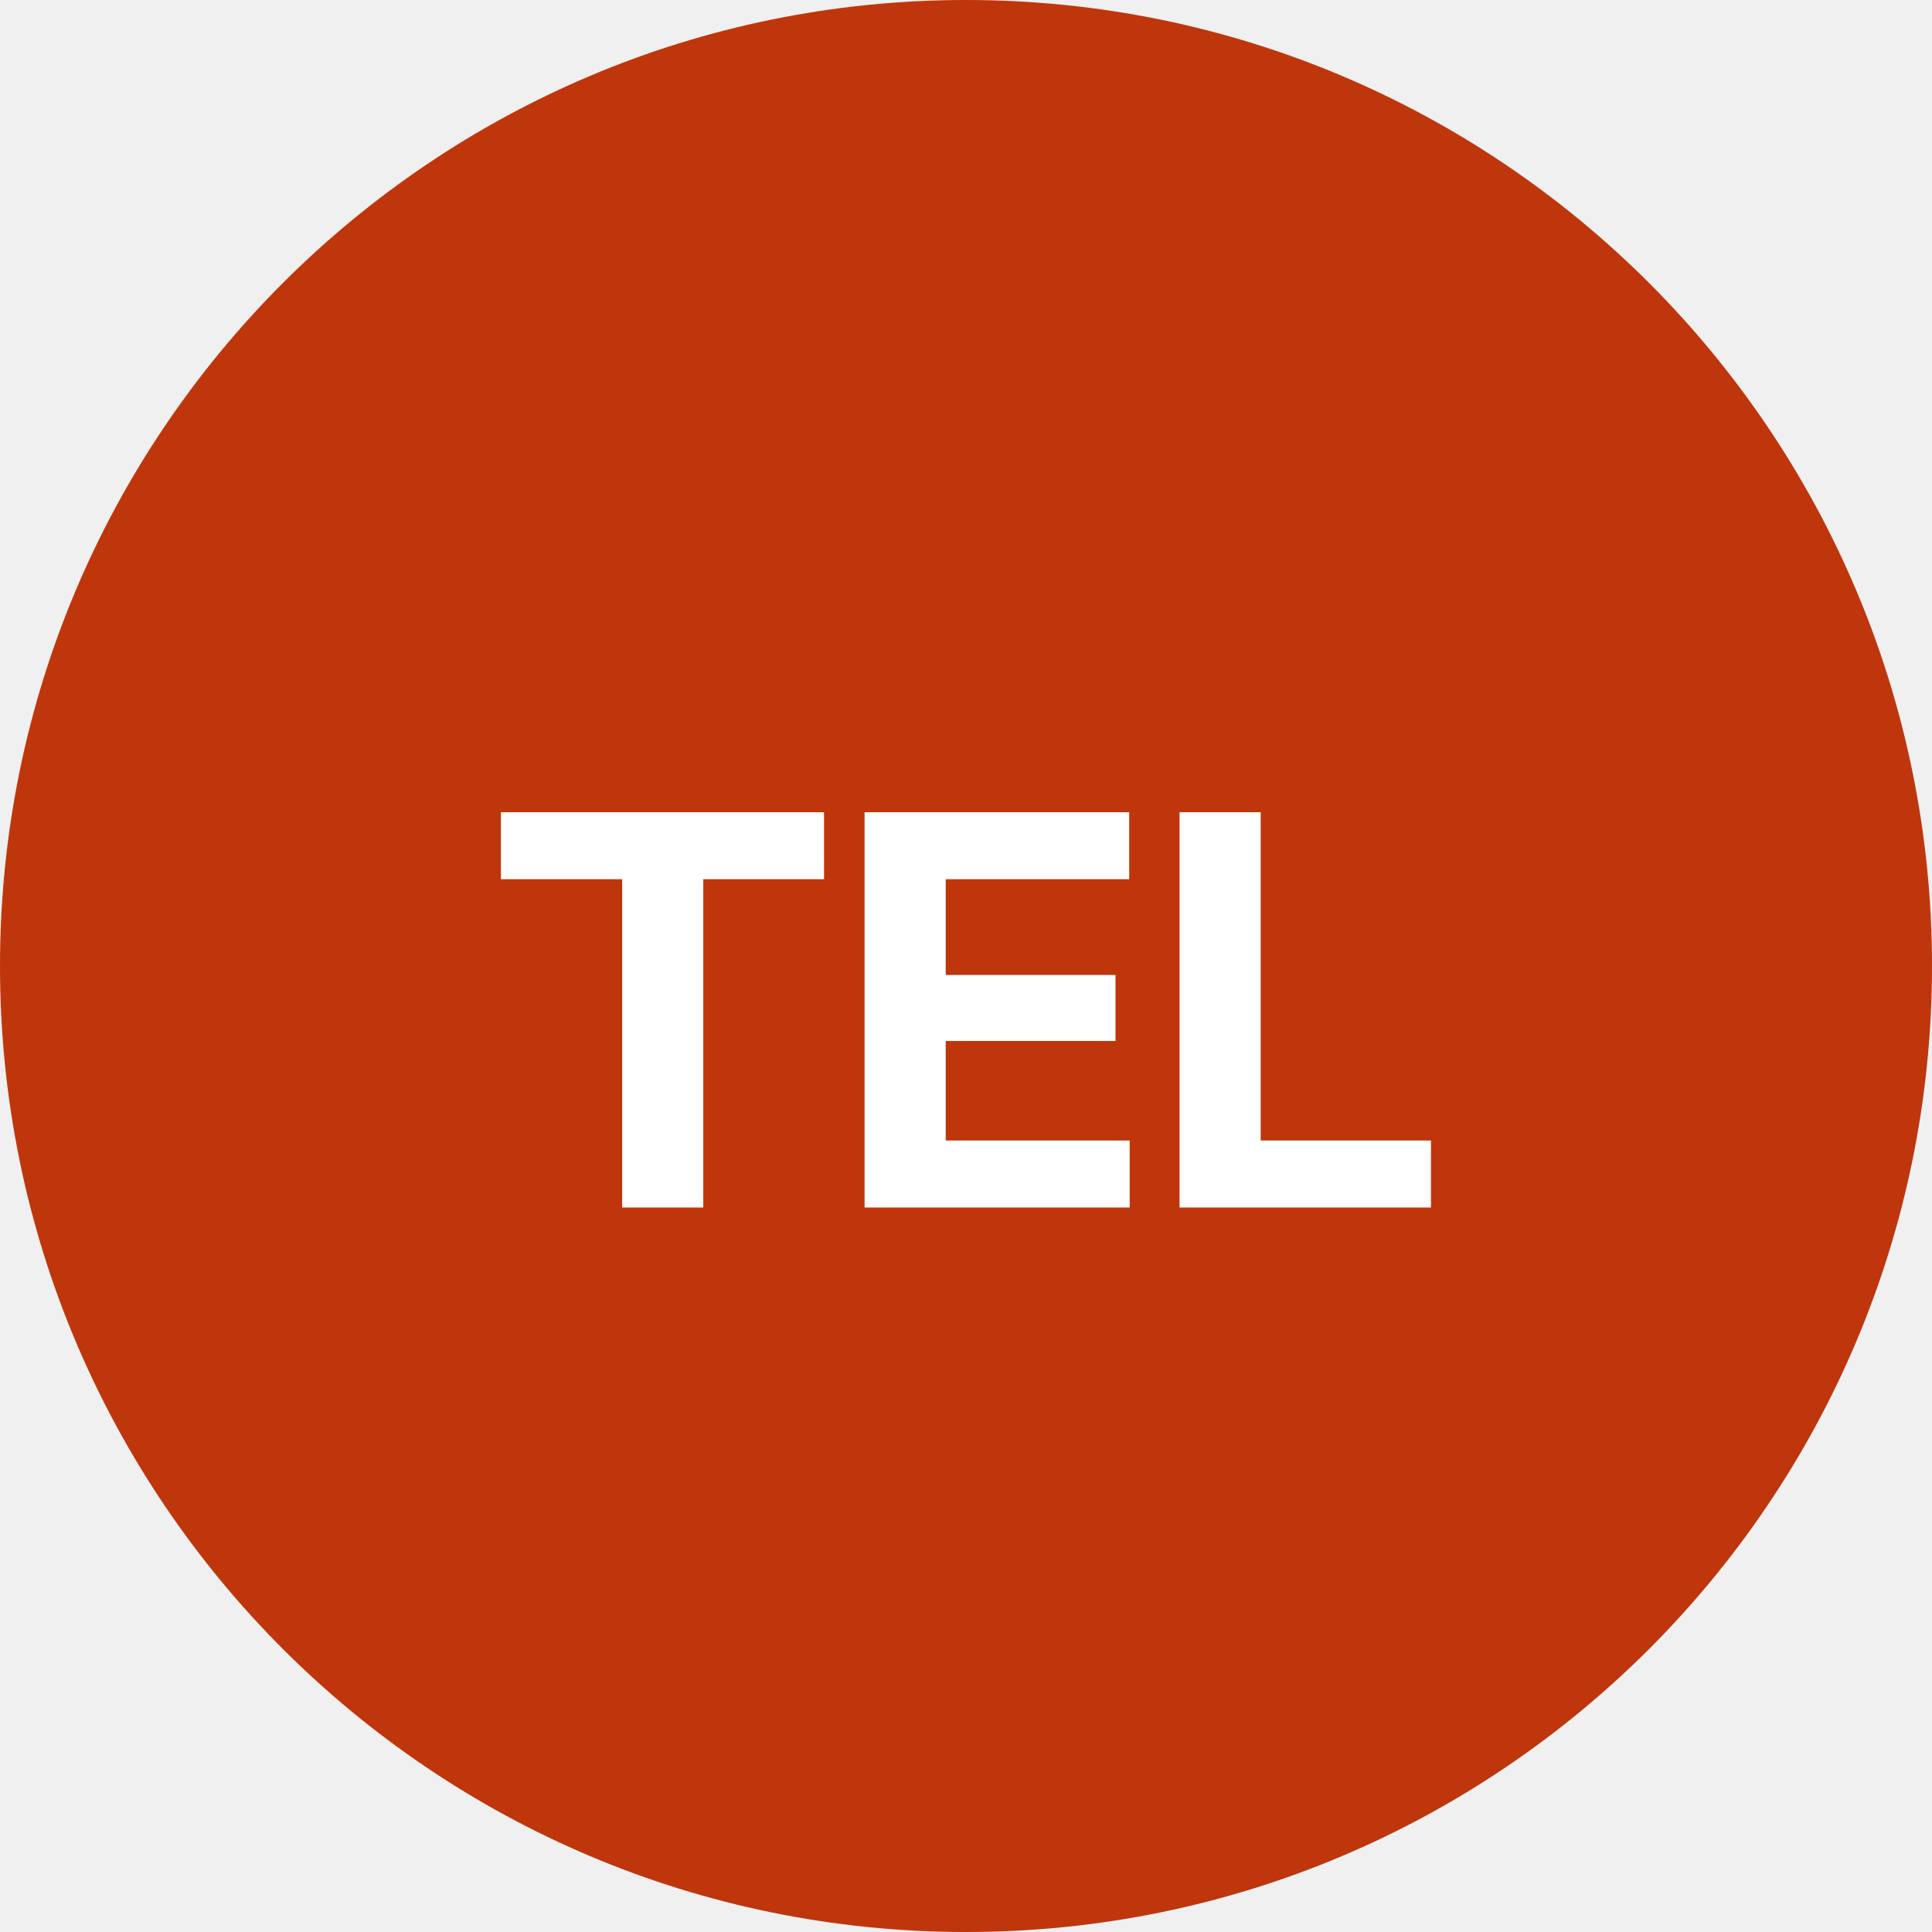
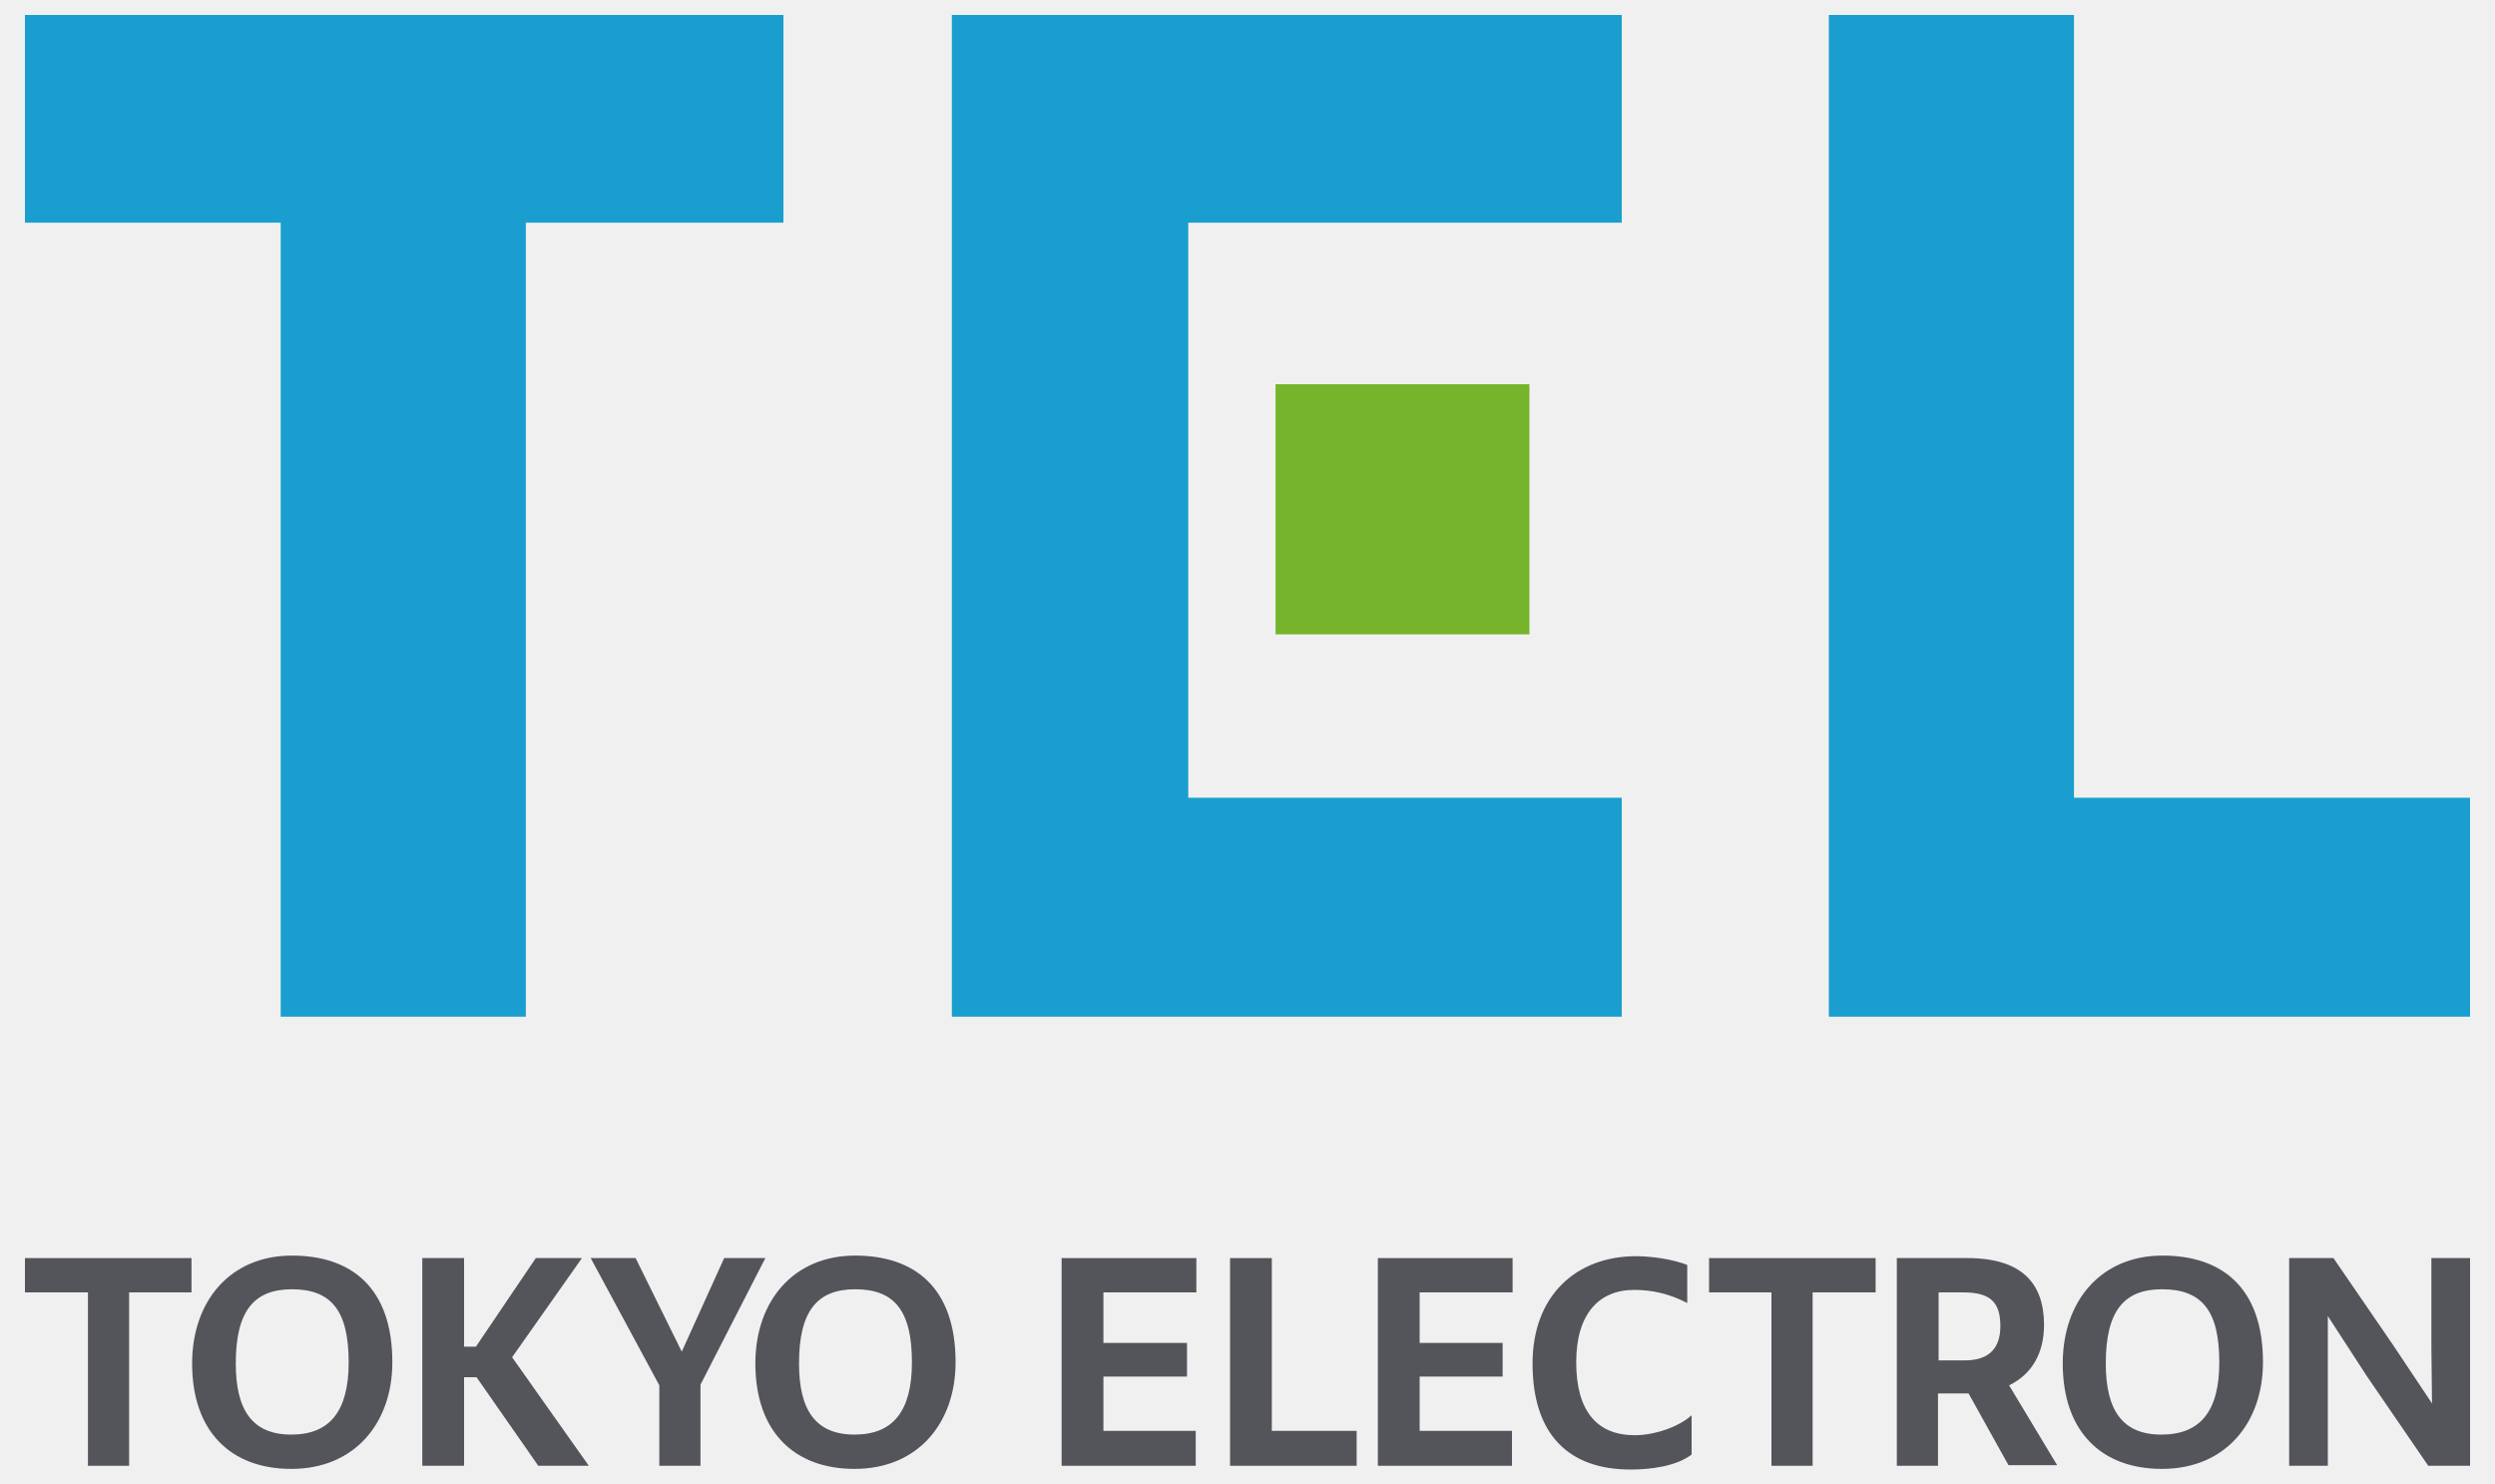
- <svg xmlns="http://www.w3.org/2000/svg" viewBox="0 0 64 64">
-   <circle cx="32" cy="32" r="32" fill="#BF360C" />
-   <text x="32" y="40" font-family="-apple-system,Inter,Arial,sans-serif" font-size="18" font-weight="700" text-anchor="middle" fill="#FFFFFF" letter-spacing="-0.5">TEL</text>
+ <svg xmlns="http://www.w3.org/2000/svg" version="1.1" id="レイヤー_1" x="0px" y="0px" width="400px" height="237.8px" viewBox="0 0 400 237.8" style="enable-background:new 0 0 400 237.8;" xml:space="preserve">
+   <style type="text/css">
+ 	.st0{fill:#199ECF;}
+ 	.st1{fill:#75B42B;}
+ 	.st2{fill:#54555A;}
+ </style>
+   <g>
+     <g>
+       <polygon class="st0" points="125.6,2.4 4,2.4 4,35.7 45,35.7 45,163 84.3,163 84.3,35.7 125.6,35.7   " />
+       <polygon class="st0" points="332.5,127.9 332.5,2.4 293.2,2.4 293.2,163 396,163 396,127.9   " />
+       <polygon class="st0" points="152.6,2.4 152.6,163 260,163 260,127.9 190.5,127.9 190.5,35.7 260,35.7 260,2.4   " />
+       <polygon class="st1" points="245.2,61.6 204.5,61.6 204.5,77.5 204.5,101.7 245.2,101.7   " />
+       <polygon class="st2" points="30.7,207.2 20.7,207.2 20.7,235 14.1,235 14.1,207.2 4,207.2 4,201.7 30.7,201.7   " />
+       <path class="st2" d="M62.9,218.4c0,9.7-6,17.1-16.2,17.1c-9.7,0-15.9-6-15.9-16.9c0-10,6.1-17.3,16-17.3    C56.3,201.3,62.9,206.4,62.9,218.4 M55.9,218.4c0-8.4-2.9-11.7-9.1-11.7c-6.1,0-9,3.5-9,11.9c0,7.4,2.6,11.4,8.9,11.4    C52.9,230,55.9,226.2,55.9,218.4" />
+       <polygon class="st2" points="74.4,201.7 74.4,215.9 76.3,215.9 85.9,201.7 93.3,201.7 82.1,217.6 94.4,235 86.3,235 76.4,220.8     74.4,220.8 74.4,235 67.7,235 67.7,201.7   " />
+       <polygon class="st2" points="109.3,216.7 116.1,201.7 122.7,201.7 112.3,222 112.3,235 105.7,235 105.7,222.1 94.7,201.7     101.9,201.7 105.6,209.2   " />
+       <path class="st2" d="M153.2,218.4c0,9.7-6,17.1-16.2,17.1c-9.7,0-15.9-6-15.9-16.9c0-10,6.1-17.3,16-17.3    C146.6,201.3,153.2,206.4,153.2,218.4 M146.2,218.4c0-8.4-2.9-11.7-9.1-11.7c-6.1,0-9,3.5-9,11.9c0,7.4,2.6,11.4,8.9,11.4    C143.2,230,146.2,226.2,146.2,218.4" />
+       <polygon class="st2" points="191.8,201.7 191.8,207.2 176.9,207.2 176.9,215.3 190.3,215.3 190.3,220.7 176.9,220.7 176.9,229.4     191.7,229.4 191.7,235 170.2,235 170.2,201.7   " />
+       <polygon class="st2" points="203.9,201.7 203.9,229.4 217.5,229.4 217.5,235 197.2,235 197.2,201.7   " />
+       <polygon class="st2" points="242.5,201.7 242.5,207.2 227.6,207.2 227.6,215.3 240.9,215.3 240.9,220.7 227.6,220.7 227.6,229.4     242.4,229.4 242.4,235 220.9,235 220.9,201.7   " />
+       <polygon class="st2" points="300.7,207.2 290.6,207.2 290.6,235 284,235 284,207.2 274,207.2 274,201.7 300.7,201.7   " />
+       <path class="st2" d="M304.1,201.7h11.3c8.9,0,12.3,4.2,12.3,10.7c0,4.5-1.9,7.9-5.6,9.7l7.7,12.8H322l-6.4-11.5h-4.9V235h-6.6    V201.7z M320.7,212.6c0-3.7-1.5-5.4-5.9-5.4h-4v10.9h4.2C318.3,218.1,320.7,216.7,320.7,212.6" />
+       <path class="st2" d="M362.8,218.4c0,9.7-6,17.1-16.2,17.1c-9.7,0-15.9-6-15.9-16.9c0-10,6.1-17.3,16-17.3    C356.2,201.3,362.8,206.4,362.8,218.4 M355.8,218.4c0-8.4-2.9-11.7-9.2-11.7c-6.1,0-9,3.5-9,11.9c0,7.4,2.6,11.4,8.9,11.4    C352.8,230,355.8,226.2,355.8,218.4" />
+       <polygon class="st2" points="373.2,235 367,235 367,201.7 374.1,201.7 383.7,215.7 389.9,225 389.8,215.9 389.8,201.7 396,201.7     396,235 389.3,235 379.5,220.7 373.2,211 373.2,220.9   " />
+       <path class="st2" d="M271.2,226.9c-2.1,1.9-6,3.2-9.1,3.2c-6.1,0-9.4-3.9-9.4-11.7c0-7.7,3.6-11.6,9.3-11.6c2.6,0,5.4,0.5,8.5,2.1    v-6.1c-2.3-0.9-5.6-1.4-8.2-1.4c-9.6,0-16.6,6.3-16.6,17.2c0,11.4,5.8,17,15.7,17c3.2,0,7.3-0.5,9.8-2.4V226.9z" />
+     </g>
+   </g>
</svg>
